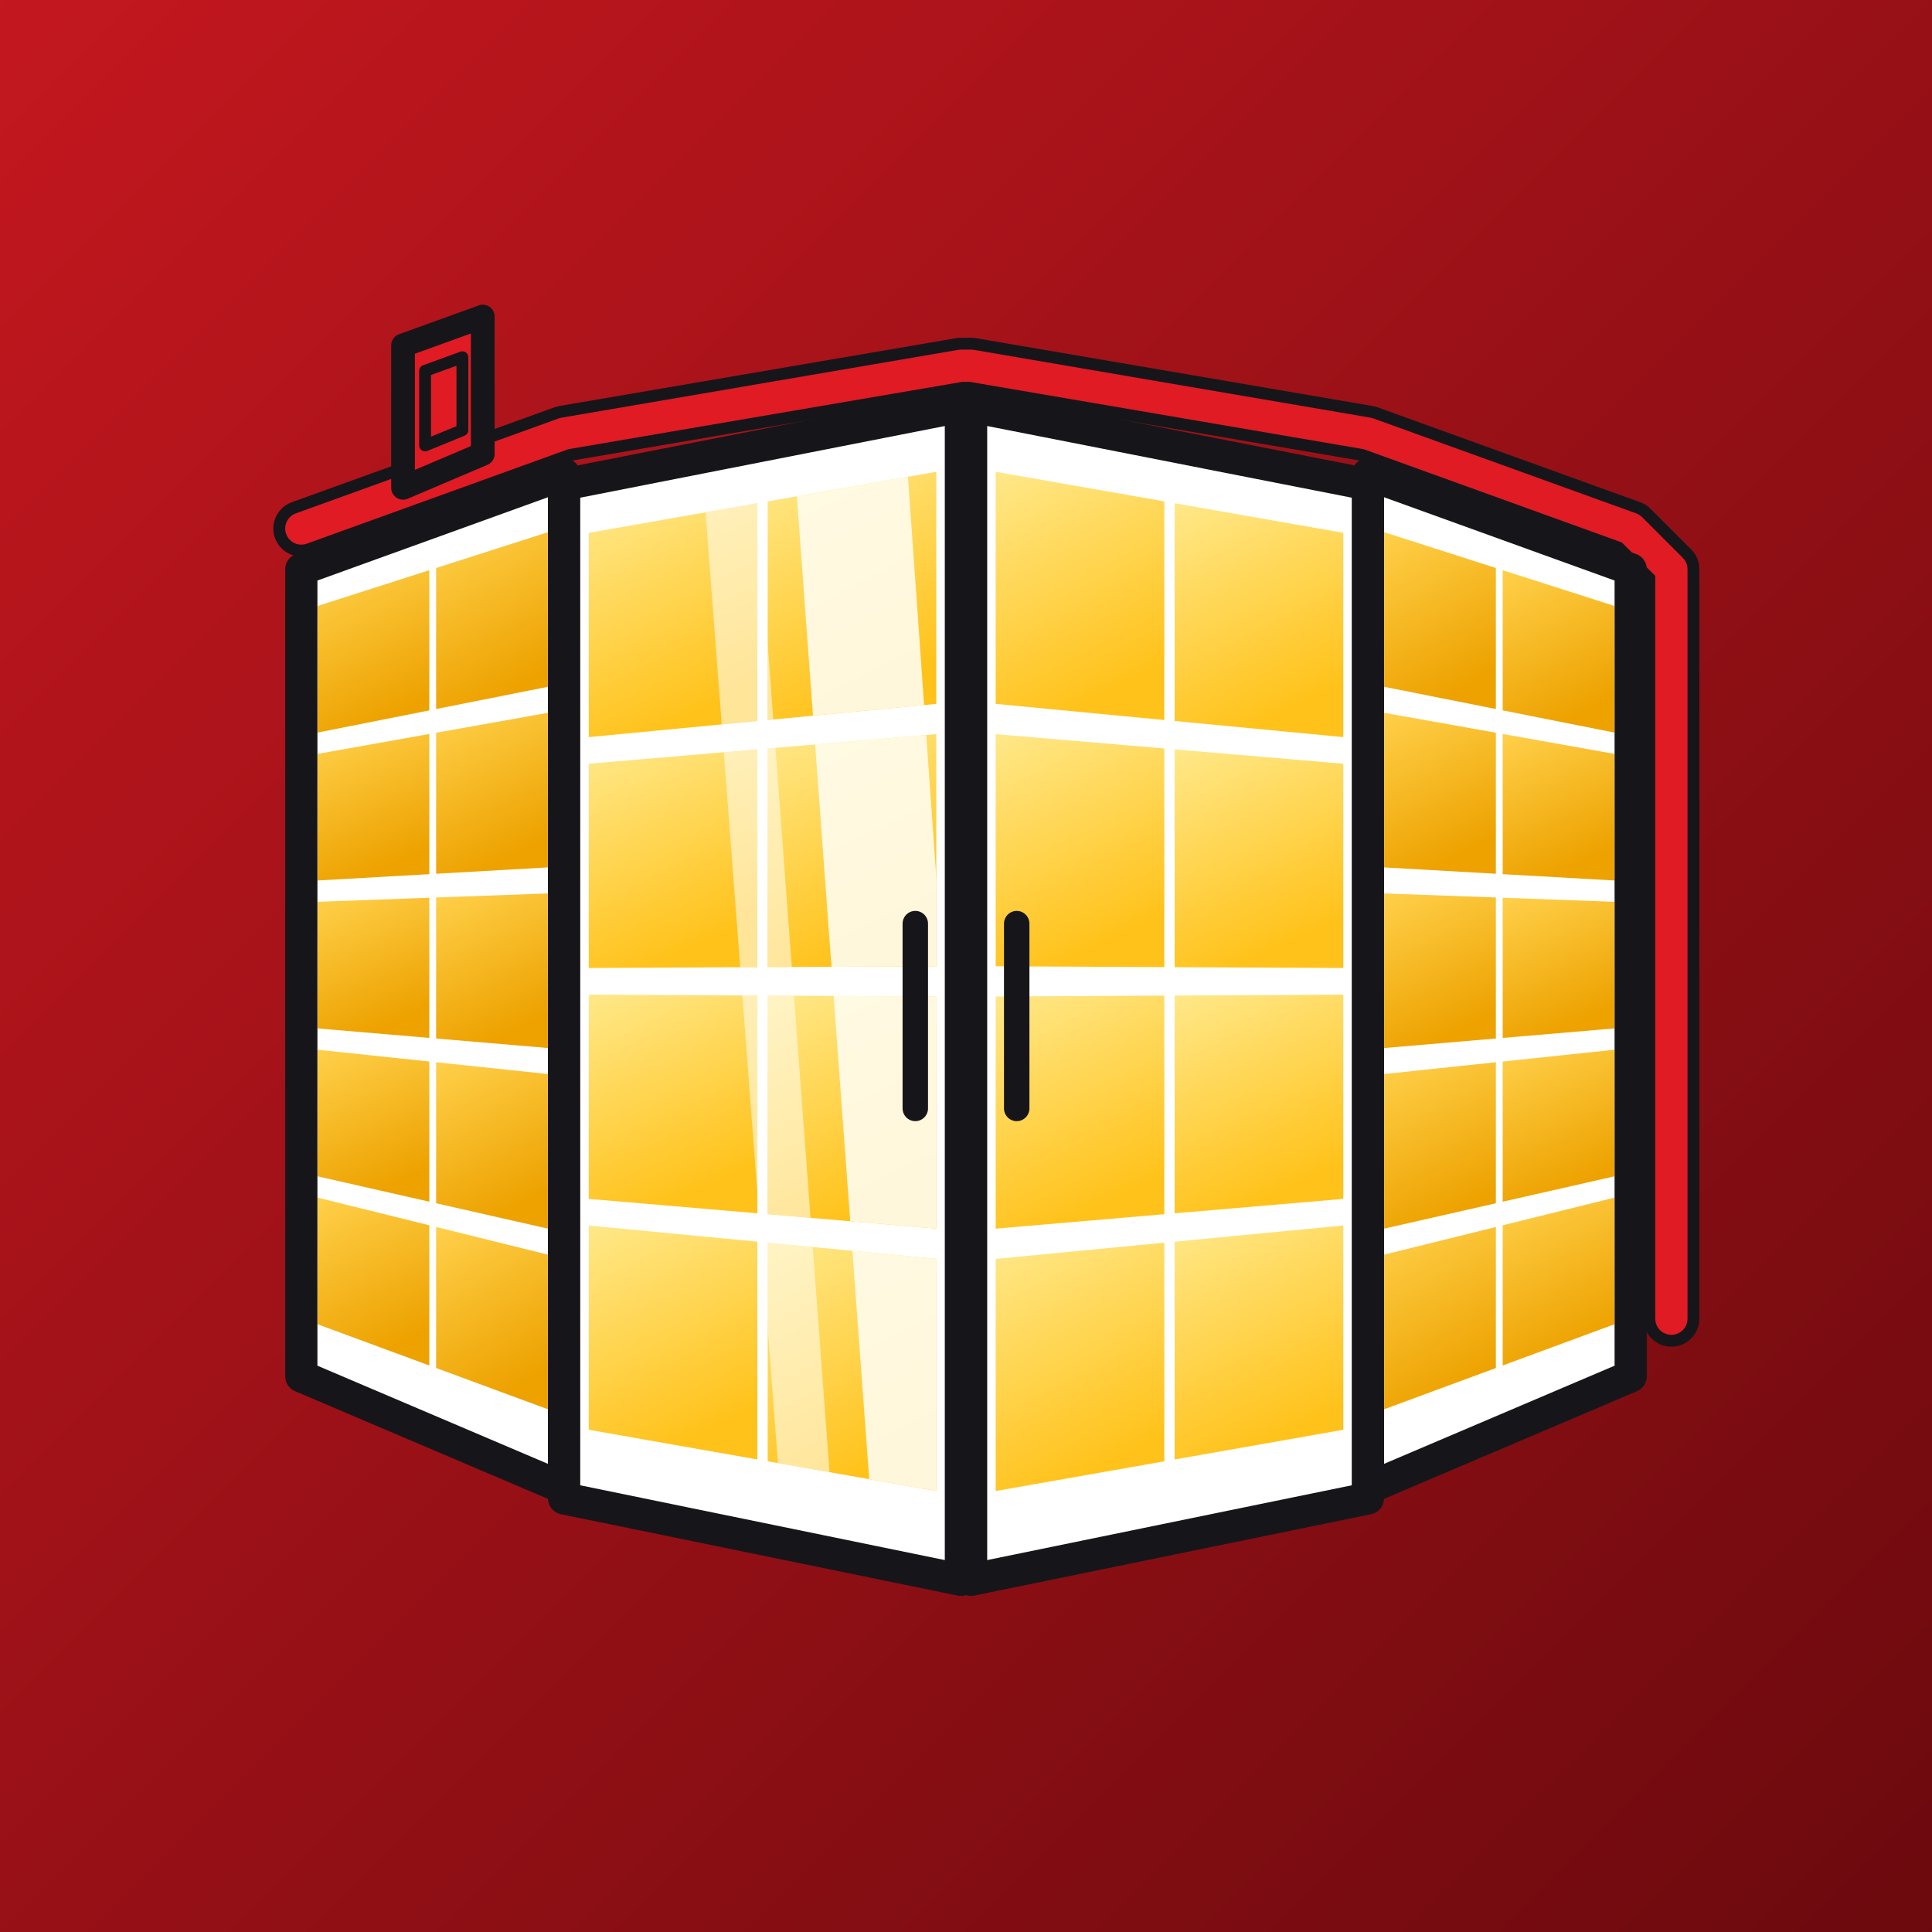
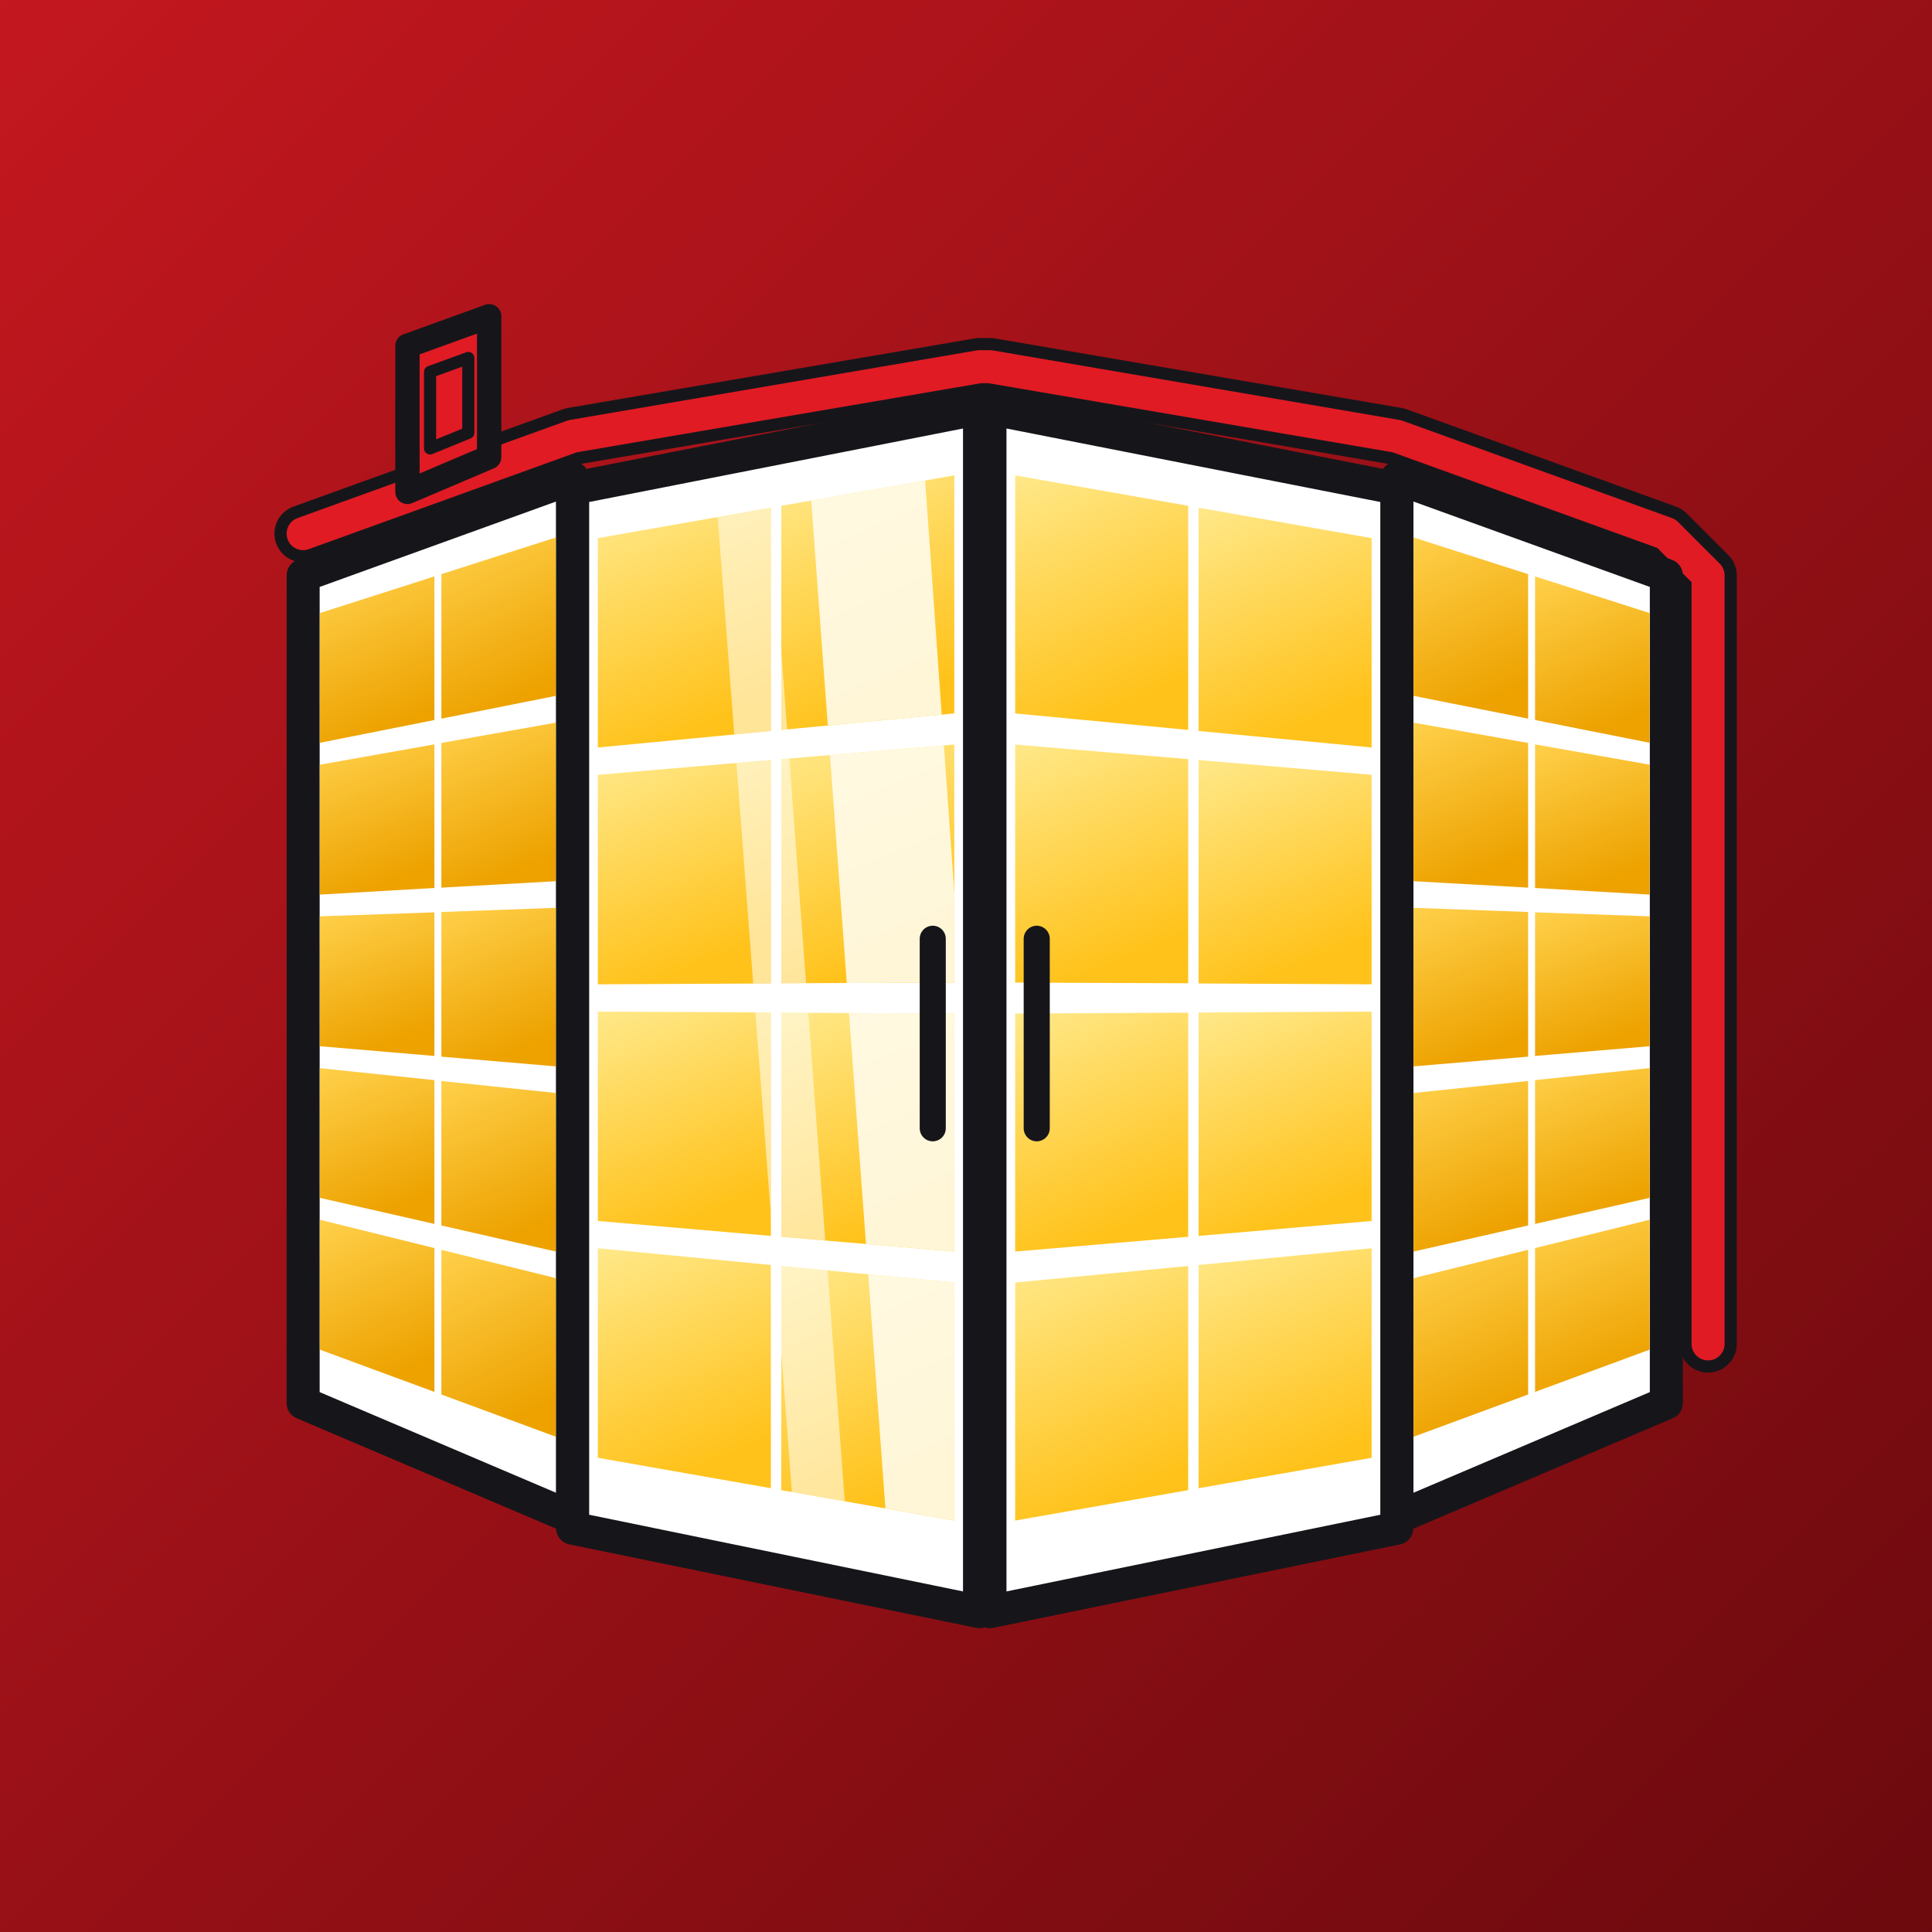
<svg xmlns="http://www.w3.org/2000/svg" viewBox="0 0 1000 1000" width="1000" height="1000">
  <defs>
-     <linearGradient id="gFront" x1="0" y1="0" x2="0.35" y2="1">
+     <linearGradient id="gFront" x1="0" y1="0" x2="0.3" y2="1">
      <stop offset="0" stop-color="#FFE889" />
      <stop offset="1" stop-color="#FFC21A" />
    </linearGradient>
-     <linearGradient id="gSide" x1="0" y1="0" x2="0.35" y2="1">
+     <linearGradient id="gSide" x1="0" y1="0" x2="0.3" y2="1">
      <stop offset="0" stop-color="#FFD04A" />
      <stop offset="1" stop-color="#EDA200" />
    </linearGradient>
    <linearGradient id="bgDark" x1="0" y1="0" x2="1" y2="1">
      <stop offset="0" stop-color="#C4171F" />
      <stop offset="1" stop-color="#6B0A0E" />
    </linearGradient>
    <clipPath id="clipPuerta">
-       <polygon points="482.49,206.53 383.04,224.01 383.04,352.93 482.49,343.42" fill="#000" />
-       <polygon points="482.49,361.26 383.04,369.73 383.04,498.65 482.49,498.16" fill="#000" />
-       <polygon points="482.49,516.00 383.04,515.45 383.04,644.37 482.49,652.89" fill="#000" />
-       <polygon points="482.49,670.73 383.04,661.17 383.04,790.10 482.49,807.62" fill="#000" />
-       <polygon points="376.96,225.07 277.51,242.55 277.51,363.01 376.96,353.51" fill="#000" />
-       <polygon points="376.96,370.25 277.51,378.71 277.51,499.17 376.96,498.68" fill="#000" />
-       <polygon points="376.96,515.42 277.51,514.87 277.51,635.34 376.96,643.85" fill="#000" />
-       <polygon points="376.96,660.59 277.51,651.04 277.51,771.50 376.96,789.02" fill="#000" />
+       <polygon points="482.5,206.5 383,224 383,352.9 482.5,343.4" fill="#000" />
+       <polygon points="482.5,361.3 383,369.7 383,498.6 482.5,498.2" fill="#000" />
+       <polygon points="482.5,516 383,515.5 383,644.4 482.5,652.9" fill="#000" />
+       <polygon points="482.5,670.7 383,661.2 383,790.1 482.5,807.6" fill="#000" />
+       <polygon points="377,225.1 277.5,242.6 277.5,363 377,353.5" fill="#000" />
+       <polygon points="377,370.2 277.5,378.7 277.5,499.2 377,498.7" fill="#000" />
+       <polygon points="377,515.4 277.5,514.9 277.5,635.3 377,643.9" fill="#000" />
+       <polygon points="377,660.6 277.5,651 277.5,771.5 377,789" fill="#000" />
    </clipPath>
  </defs>
  <rect width="1000" height="1000" fill="url(#bgDark)" />
-   <g transform="translate(120.851,170.000) scale(0.87766) translate(-68.00,-122.00)">
-     <path d="M 108.0,240.0 L 263.0,184.0 L 497.0,144.0 L 503.0,144.0 L 737.0,184.0 L 892.0,240.0 L 916.0,264.0 L 916.0,706.0" fill="none" stroke="#16161A" stroke-width="33" stroke-linejoin="round" stroke-linecap="round" />
-     <path d="M 108.0,240.0 L 263.0,184.0 L 497.0,144.0 L 503.0,144.0 L 737.0,184.0 L 892.0,240.0 L 916.0,264.0 L 916.0,706.0" fill="none" stroke="#E01B24" stroke-width="19" stroke-linejoin="round" stroke-linecap="round" />
-     <polygon points="168.00,132.00 215.00,115.00 215.00,196.00 168.00,216.00" fill="#E01B24" stroke="#16161A" stroke-width="14" stroke-linejoin="round" />
-     <polygon points="181.00,147.00 203.00,139.00 203.00,182.00 181.00,191.00" fill="none" stroke="#16161A" stroke-width="7" stroke-linejoin="round" />
-     <polygon points="263.00,208.00 108.00,264.00 108.00,740.00 263.00,806.00" fill="#FFFFFF" stroke="#16161A" stroke-width="19" stroke-linejoin="round" />
+   <g transform="translate(120.9,170) scale(0.9) translate(-68,-122)">
+     <path d="M 108,240 L 263,184 L 497,144 L 503,144 L 737,184 L 892,240 L 916,264 L 916,706" fill="none" stroke="#16161A" stroke-width="33" stroke-linejoin="round" stroke-linecap="round" />
+     <path d="M 108,240 L 263,184 L 497,144 L 503,144 L 737,184 L 892,240 L 916,264 L 916,706" fill="none" stroke="#E01B24" stroke-width="19" stroke-linejoin="round" stroke-linecap="round" />
+     <polygon points="168,132 215,115 215,196 168,216" fill="#E01B24" stroke="#16161A" stroke-width="14" stroke-linejoin="round" />
+     <polygon points="181,147 203,139 203,182 181,191" fill="none" stroke="#16161A" stroke-width="7" stroke-linejoin="round" />
+     <polygon points="263,208 108,264 108,740 263,806" fill="#FFFFFF" stroke="#16161A" stroke-width="19" stroke-linejoin="round" />
    <g>
-       <polygon points="253.39,242.17 187.51,263.28 187.51,346.44 253.39,333.34" fill="url(#gSide)" />
-       <polygon points="253.39,348.69 187.51,360.44 187.51,443.60 253.39,439.85" fill="url(#gSide)" />
-       <polygon points="253.39,455.20 187.51,457.60 187.51,540.76 253.39,546.37" fill="url(#gSide)" />
-       <polygon points="253.39,561.72 187.51,554.76 187.51,637.92 253.39,652.88" fill="url(#gSide)" />
-       <polygon points="253.39,668.23 187.51,651.92 187.51,735.08 253.39,759.40" fill="url(#gSide)" />
-       <polygon points="183.49,264.57 117.61,285.67 117.61,360.34 183.49,347.24" fill="url(#gSide)" />
-       <polygon points="183.49,361.16 117.61,372.91 117.61,447.57 183.49,443.83" fill="url(#gSide)" />
-       <polygon points="183.49,457.75 117.61,460.14 117.61,534.81 183.49,540.41" fill="url(#gSide)" />
-       <polygon points="183.49,554.34 117.61,547.38 117.61,622.04 183.49,637.00" fill="url(#gSide)" />
-       <polygon points="183.49,650.92 117.61,634.61 117.61,709.28 183.49,733.59" fill="url(#gSide)" />
+       <polygon points="253.4,242.2 187.5,263.3 187.5,346.4 253.4,333.3" fill="url(#gSide)" />
+       <polygon points="253.4,348.7 187.5,360.4 187.5,443.6 253.4,439.9" fill="url(#gSide)" />
+       <polygon points="253.4,455.2 187.5,457.6 187.5,540.8 253.4,546.4" fill="url(#gSide)" />
+       <polygon points="253.4,561.7 187.5,554.8 187.5,637.9 253.4,652.9" fill="url(#gSide)" />
+       <polygon points="253.4,668.2 187.5,651.9 187.5,735.1 253.4,759.4" fill="url(#gSide)" />
+       <polygon points="183.5,264.6 117.6,285.7 117.6,360.3 183.5,347.2" fill="url(#gSide)" />
+       <polygon points="183.5,361.2 117.6,372.9 117.6,447.6 183.5,443.8" fill="url(#gSide)" />
+       <polygon points="183.5,457.8 117.6,460.1 117.6,534.8 183.5,540.4" fill="url(#gSide)" />
+       <polygon points="183.5,554.3 117.6,547.4 117.6,622 183.5,637" fill="url(#gSide)" />
+       <polygon points="183.5,650.9 117.6,634.6 117.6,709.3 183.5,733.6" fill="url(#gSide)" />
    </g>
-     <polygon points="737.00,208.00 892.00,264.00 892.00,740.00 737.00,806.00" fill="#FFFFFF" stroke="#16161A" stroke-width="19" stroke-linejoin="round" />
+     <polygon points="737,208 892,264 892,740 737,806" fill="#FFFFFF" stroke="#16161A" stroke-width="19" stroke-linejoin="round" />
    <g>
-       <polygon points="746.61,242.17 812.49,263.28 812.49,346.44 746.61,333.34" fill="url(#gSide)" />
-       <polygon points="746.61,348.69 812.49,360.44 812.49,443.60 746.61,439.85" fill="url(#gSide)" />
-       <polygon points="746.61,455.20 812.49,457.60 812.49,540.76 746.61,546.37" fill="url(#gSide)" />
-       <polygon points="746.61,561.72 812.49,554.76 812.49,637.92 746.61,652.88" fill="url(#gSide)" />
-       <polygon points="746.61,668.23 812.49,651.92 812.49,735.08 746.61,759.40" fill="url(#gSide)" />
-       <polygon points="816.51,264.57 882.39,285.67 882.39,360.34 816.51,347.24" fill="url(#gSide)" />
-       <polygon points="816.51,361.16 882.39,372.91 882.39,447.57 816.51,443.83" fill="url(#gSide)" />
-       <polygon points="816.51,457.75 882.39,460.14 882.39,534.81 816.51,540.41" fill="url(#gSide)" />
-       <polygon points="816.51,554.34 882.39,547.38 882.39,622.04 816.51,637.00" fill="url(#gSide)" />
-       <polygon points="816.51,650.92 882.39,634.61 882.39,709.28 816.51,733.59" fill="url(#gSide)" />
+       <polygon points="746.6,242.2 812.5,263.3 812.5,346.4 746.6,333.3" fill="url(#gSide)" />
+       <polygon points="746.6,348.7 812.5,360.4 812.5,443.6 746.6,439.9" fill="url(#gSide)" />
+       <polygon points="746.6,455.2 812.5,457.6 812.5,540.8 746.6,546.4" fill="url(#gSide)" />
+       <polygon points="746.6,561.7 812.5,554.8 812.5,637.9 746.6,652.9" fill="url(#gSide)" />
+       <polygon points="746.6,668.2 812.5,651.9 812.5,735.1 746.6,759.4" fill="url(#gSide)" />
+       <polygon points="816.5,264.6 882.4,285.7 882.4,360.3 816.5,347.2" fill="url(#gSide)" />
+       <polygon points="816.5,361.2 882.4,372.9 882.4,447.6 816.5,443.8" fill="url(#gSide)" />
+       <polygon points="816.5,457.8 882.4,460.1 882.4,534.8 816.5,540.4" fill="url(#gSide)" />
+       <polygon points="816.5,554.3 882.4,547.4 882.4,622 816.5,637" fill="url(#gSide)" />
+       <polygon points="816.5,650.9 882.4,634.6 882.4,709.3 816.5,733.6" fill="url(#gSide)" />
    </g>
-     <polygon points="497.00,168.00 263.00,214.00 263.00,812.00 497.00,860.00" fill="#FFFFFF" stroke="#16161A" stroke-width="19" stroke-linejoin="round" />
+     <polygon points="497,168 263,214 263,812 497,860" fill="#FFFFFF" stroke="#16161A" stroke-width="19" stroke-linejoin="round" />
    <g>
-       <polygon points="482.49,206.53 383.04,224.01 383.04,352.93 482.49,343.42" fill="url(#gFront)" />
-       <polygon points="482.49,361.26 383.04,369.73 383.04,498.65 482.49,498.16" fill="url(#gFront)" />
-       <polygon points="482.49,516.00 383.04,515.45 383.04,644.37 482.49,652.89" fill="url(#gFront)" />
-       <polygon points="482.49,670.73 383.04,661.17 383.04,790.10 482.49,807.62" fill="url(#gFront)" />
-       <polygon points="376.96,225.07 277.51,242.55 277.51,363.01 376.96,353.51" fill="url(#gFront)" />
-       <polygon points="376.96,370.25 277.51,378.71 277.51,499.17 376.96,498.68" fill="url(#gFront)" />
-       <polygon points="376.96,515.42 277.51,514.87 277.51,635.34 376.96,643.85" fill="url(#gFront)" />
-       <polygon points="376.96,660.59 277.51,651.04 277.51,771.50 376.96,789.02" fill="url(#gFront)" />
+       <polygon points="482.5,206.5 383,224 383,352.9 482.5,343.4" fill="url(#gFront)" />
+       <polygon points="482.5,361.3 383,369.7 383,498.6 482.5,498.2" fill="url(#gFront)" />
+       <polygon points="482.5,516 383,515.5 383,644.4 482.5,652.9" fill="url(#gFront)" />
+       <polygon points="482.5,670.7 383,661.2 383,790.1 482.5,807.6" fill="url(#gFront)" />
+       <polygon points="377,225.1 277.5,242.6 277.5,363 377,353.5" fill="url(#gFront)" />
+       <polygon points="377,370.2 277.5,378.7 277.5,499.2 377,498.7" fill="url(#gFront)" />
+       <polygon points="377,515.4 277.5,514.9 277.5,635.3 377,643.9" fill="url(#gFront)" />
+       <polygon points="377,660.6 277.5,651 277.5,771.5 377,789" fill="url(#gFront)" />
    </g>
-     <polygon points="503.00,168.00 737.00,214.00 737.00,812.00 503.00,860.00" fill="#FFFFFF" stroke="#16161A" stroke-width="19" stroke-linejoin="round" />
+     <polygon points="503,168 737,214 737,812 503,860" fill="#FFFFFF" stroke="#16161A" stroke-width="19" stroke-linejoin="round" />
    <g>
-       <polygon points="517.51,206.53 616.96,224.01 616.96,352.93 517.51,343.42" fill="url(#gFront)" />
-       <polygon points="517.51,361.26 616.96,369.73 616.96,498.65 517.51,498.16" fill="url(#gFront)" />
-       <polygon points="517.51,516.00 616.96,515.45 616.96,644.37 517.51,652.89" fill="url(#gFront)" />
-       <polygon points="517.51,670.73 616.96,661.17 616.96,790.10 517.51,807.62" fill="url(#gFront)" />
-       <polygon points="623.04,225.07 722.49,242.55 722.49,363.01 623.04,353.51" fill="url(#gFront)" />
-       <polygon points="623.04,370.25 722.49,378.71 722.49,499.17 623.04,498.68" fill="url(#gFront)" />
-       <polygon points="623.04,515.42 722.49,514.87 722.49,635.34 623.04,643.85" fill="url(#gFront)" />
-       <polygon points="623.04,660.59 722.49,651.04 722.49,771.50 623.04,789.02" fill="url(#gFront)" />
+       <polygon points="517.5,206.5 617,224 617,352.9 517.5,343.4" fill="url(#gFront)" />
+       <polygon points="517.5,361.3 617,369.7 617,498.6 517.5,498.2" fill="url(#gFront)" />
+       <polygon points="517.5,516 617,515.5 617,644.4 517.5,652.9" fill="url(#gFront)" />
+       <polygon points="517.5,670.7 617,661.2 617,790.1 517.5,807.6" fill="url(#gFront)" />
+       <polygon points="623,225.1 722.5,242.6 722.5,363 623,353.5" fill="url(#gFront)" />
+       <polygon points="623,370.2 722.5,378.7 722.5,499.2 623,498.7" fill="url(#gFront)" />
+       <polygon points="623,515.4 722.5,514.9 722.5,635.3 623,643.9" fill="url(#gFront)" />
+       <polygon points="623,660.6 722.5,651 722.5,771.5 623,789" fill="url(#gFront)" />
    </g>
    <g clip-path="url(#clipPuerta)">
-       <polygon points="464.24,188.02 398.72,200.37 445.52,836.01 511.04,848.93" fill="#FFFCEC" opacity="0.92" />
-       <polygon points="375.32,204.78 344.90,210.52 391.70,825.41 422.12,831.40" fill="#FFFCEC" opacity="0.60" />
+       <polygon points="464.2,188 398.7,200.4 445.5,836 511,848.9" fill="#FFFCEC" opacity="0.9" />
+       <polygon points="375.3,204.8 344.9,210.5 391.7,825.4 422.1,831.4" fill="#FFFCEC" opacity="0.6" />
    </g>
-     <line x1="470.1" y1="473.0" x2="470.1" y2="582.0" stroke="#16161A" stroke-width="15" stroke-linecap="round" />
-     <line x1="529.9" y1="473.0" x2="529.9" y2="582.0" stroke="#16161A" stroke-width="15" stroke-linecap="round" />
+     <line x1="470.1" y1="473" x2="470.1" y2="582" stroke="#16161A" stroke-width="15" stroke-linecap="round" />
+     <line x1="529.9" y1="473" x2="529.9" y2="582" stroke="#16161A" stroke-width="15" stroke-linecap="round" />
  </g>
</svg>
